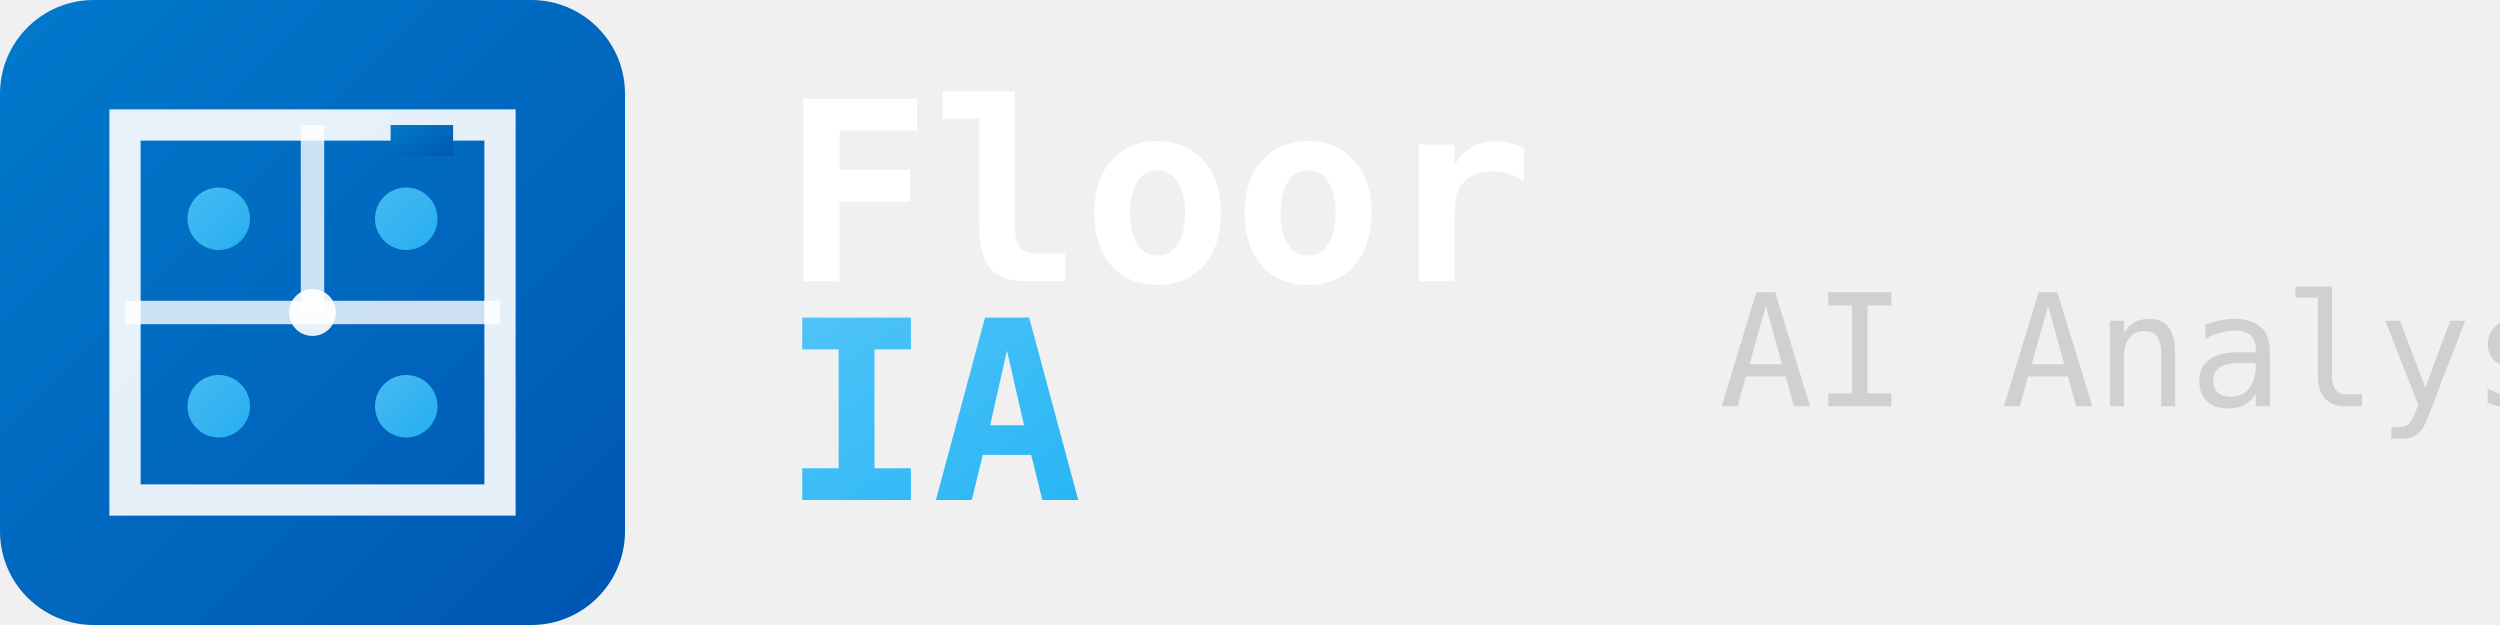
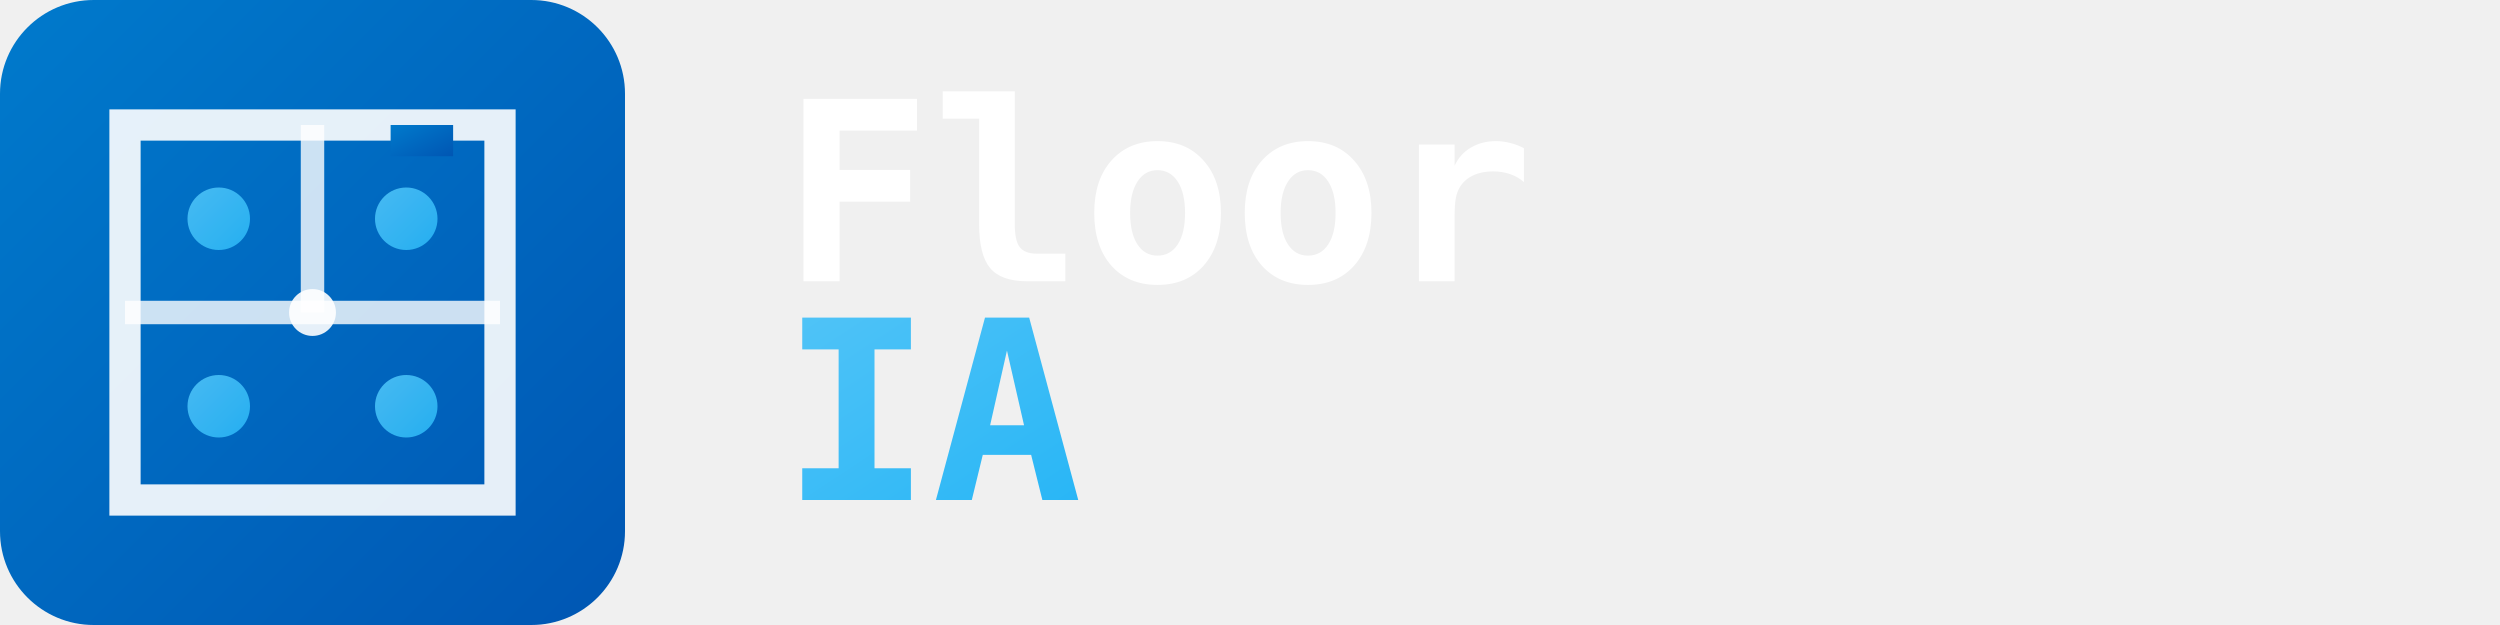
<svg xmlns="http://www.w3.org/2000/svg" width="160" height="40" viewBox="0 0 160 40">
  <defs>
    <linearGradient id="logoGradient" x1="0%" y1="0%" x2="100%" y2="100%">
      <stop offset="0%" style="stop-color:#007acc;stop-opacity:1" />
      <stop offset="100%" style="stop-color:#0056b3;stop-opacity:1" />
    </linearGradient>
    <linearGradient id="aiGradient" x1="0%" y1="0%" x2="100%" y2="100%">
      <stop offset="0%" style="stop-color:#4fc3f7;stop-opacity:1" />
      <stop offset="100%" style="stop-color:#29b6f6;stop-opacity:1" />
    </linearGradient>
  </defs>
  <rect x="0" y="0" width="40" height="40" fill="url(#logoGradient)" rx="6" />
  <g transform="translate(5, 5)">
    <rect x="3" y="3" width="24" height="24" fill="none" stroke="#ffffff" stroke-width="2" opacity="0.9" />
    <line x1="3" y1="15" x2="27" y2="15" stroke="#ffffff" stroke-width="1.5" opacity="0.8" />
    <line x1="15" y1="3" x2="15" y2="15" stroke="#ffffff" stroke-width="1.5" opacity="0.8" />
    <rect x="20" y="3" width="4" height="2" fill="url(#logoGradient)" />
    <circle cx="9" cy="9" r="2" fill="url(#aiGradient)" opacity="0.9" />
    <circle cx="21" cy="9" r="2" fill="url(#aiGradient)" opacity="0.9" />
    <circle cx="9" cy="21" r="2" fill="url(#aiGradient)" opacity="0.9" />
    <circle cx="21" cy="21" r="2" fill="url(#aiGradient)" opacity="0.9" />
    <line x1="9" y1="9" x2="21" y2="9" stroke="url(#aiGradient)" stroke-width="1" opacity="0.7" />
    <line x1="9" y1="9" x2="9" y2="21" stroke="url(#aiGradient)" stroke-width="1" opacity="0.7" />
    <line x1="21" y1="9" x2="21" y2="21" stroke="url(#aiGradient)" stroke-width="1" opacity="0.7" />
    <line x1="9" y1="21" x2="21" y2="21" stroke="url(#aiGradient)" stroke-width="1" opacity="0.7" />
    <circle cx="15" cy="15" r="1.5" fill="#ffffff" opacity="0.9" />
  </g>
  <text x="50" y="18" font-family="Consolas, monospace" font-size="16" font-weight="700" fill="#ffffff">Floor</text>
  <text x="50" y="32" font-family="Consolas, monospace" font-size="16" font-weight="700" fill="url(#aiGradient)">IA</text>
-   <text x="110" y="26" font-family="Consolas, monospace" font-size="10" fill="#cccccc" opacity="0.9" font-weight="500">AI Analysis</text>
</svg>
